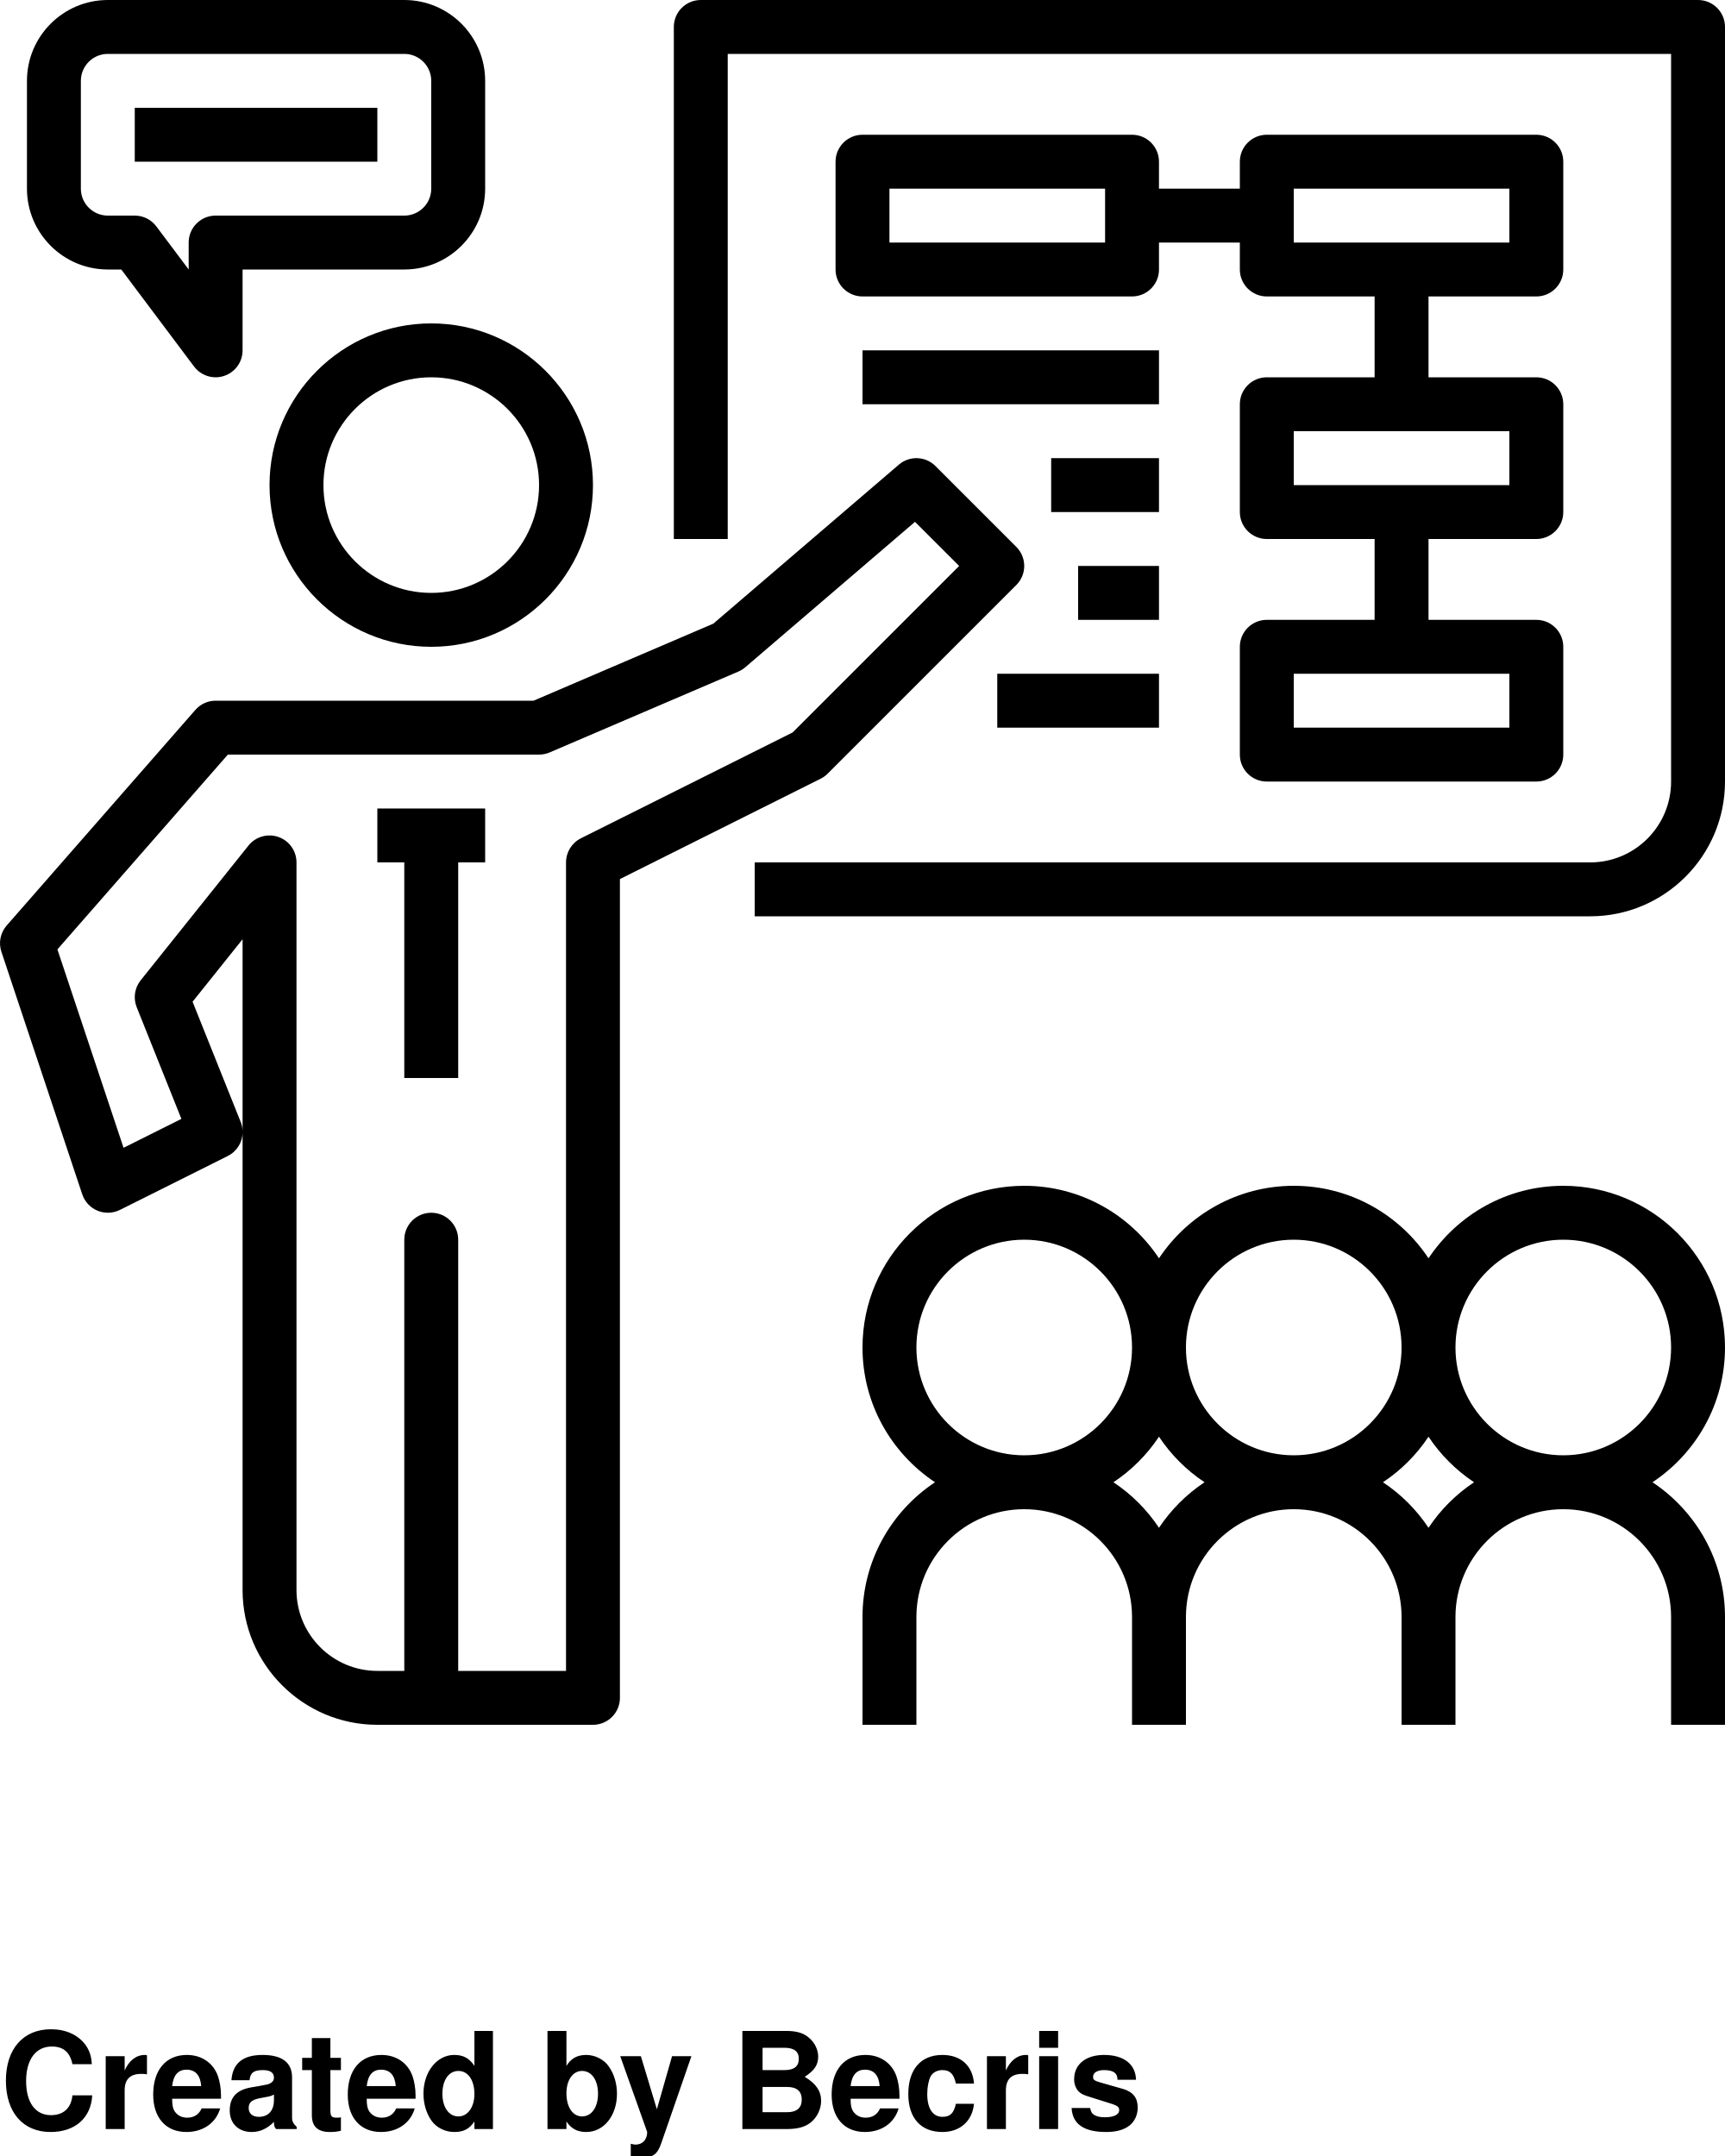
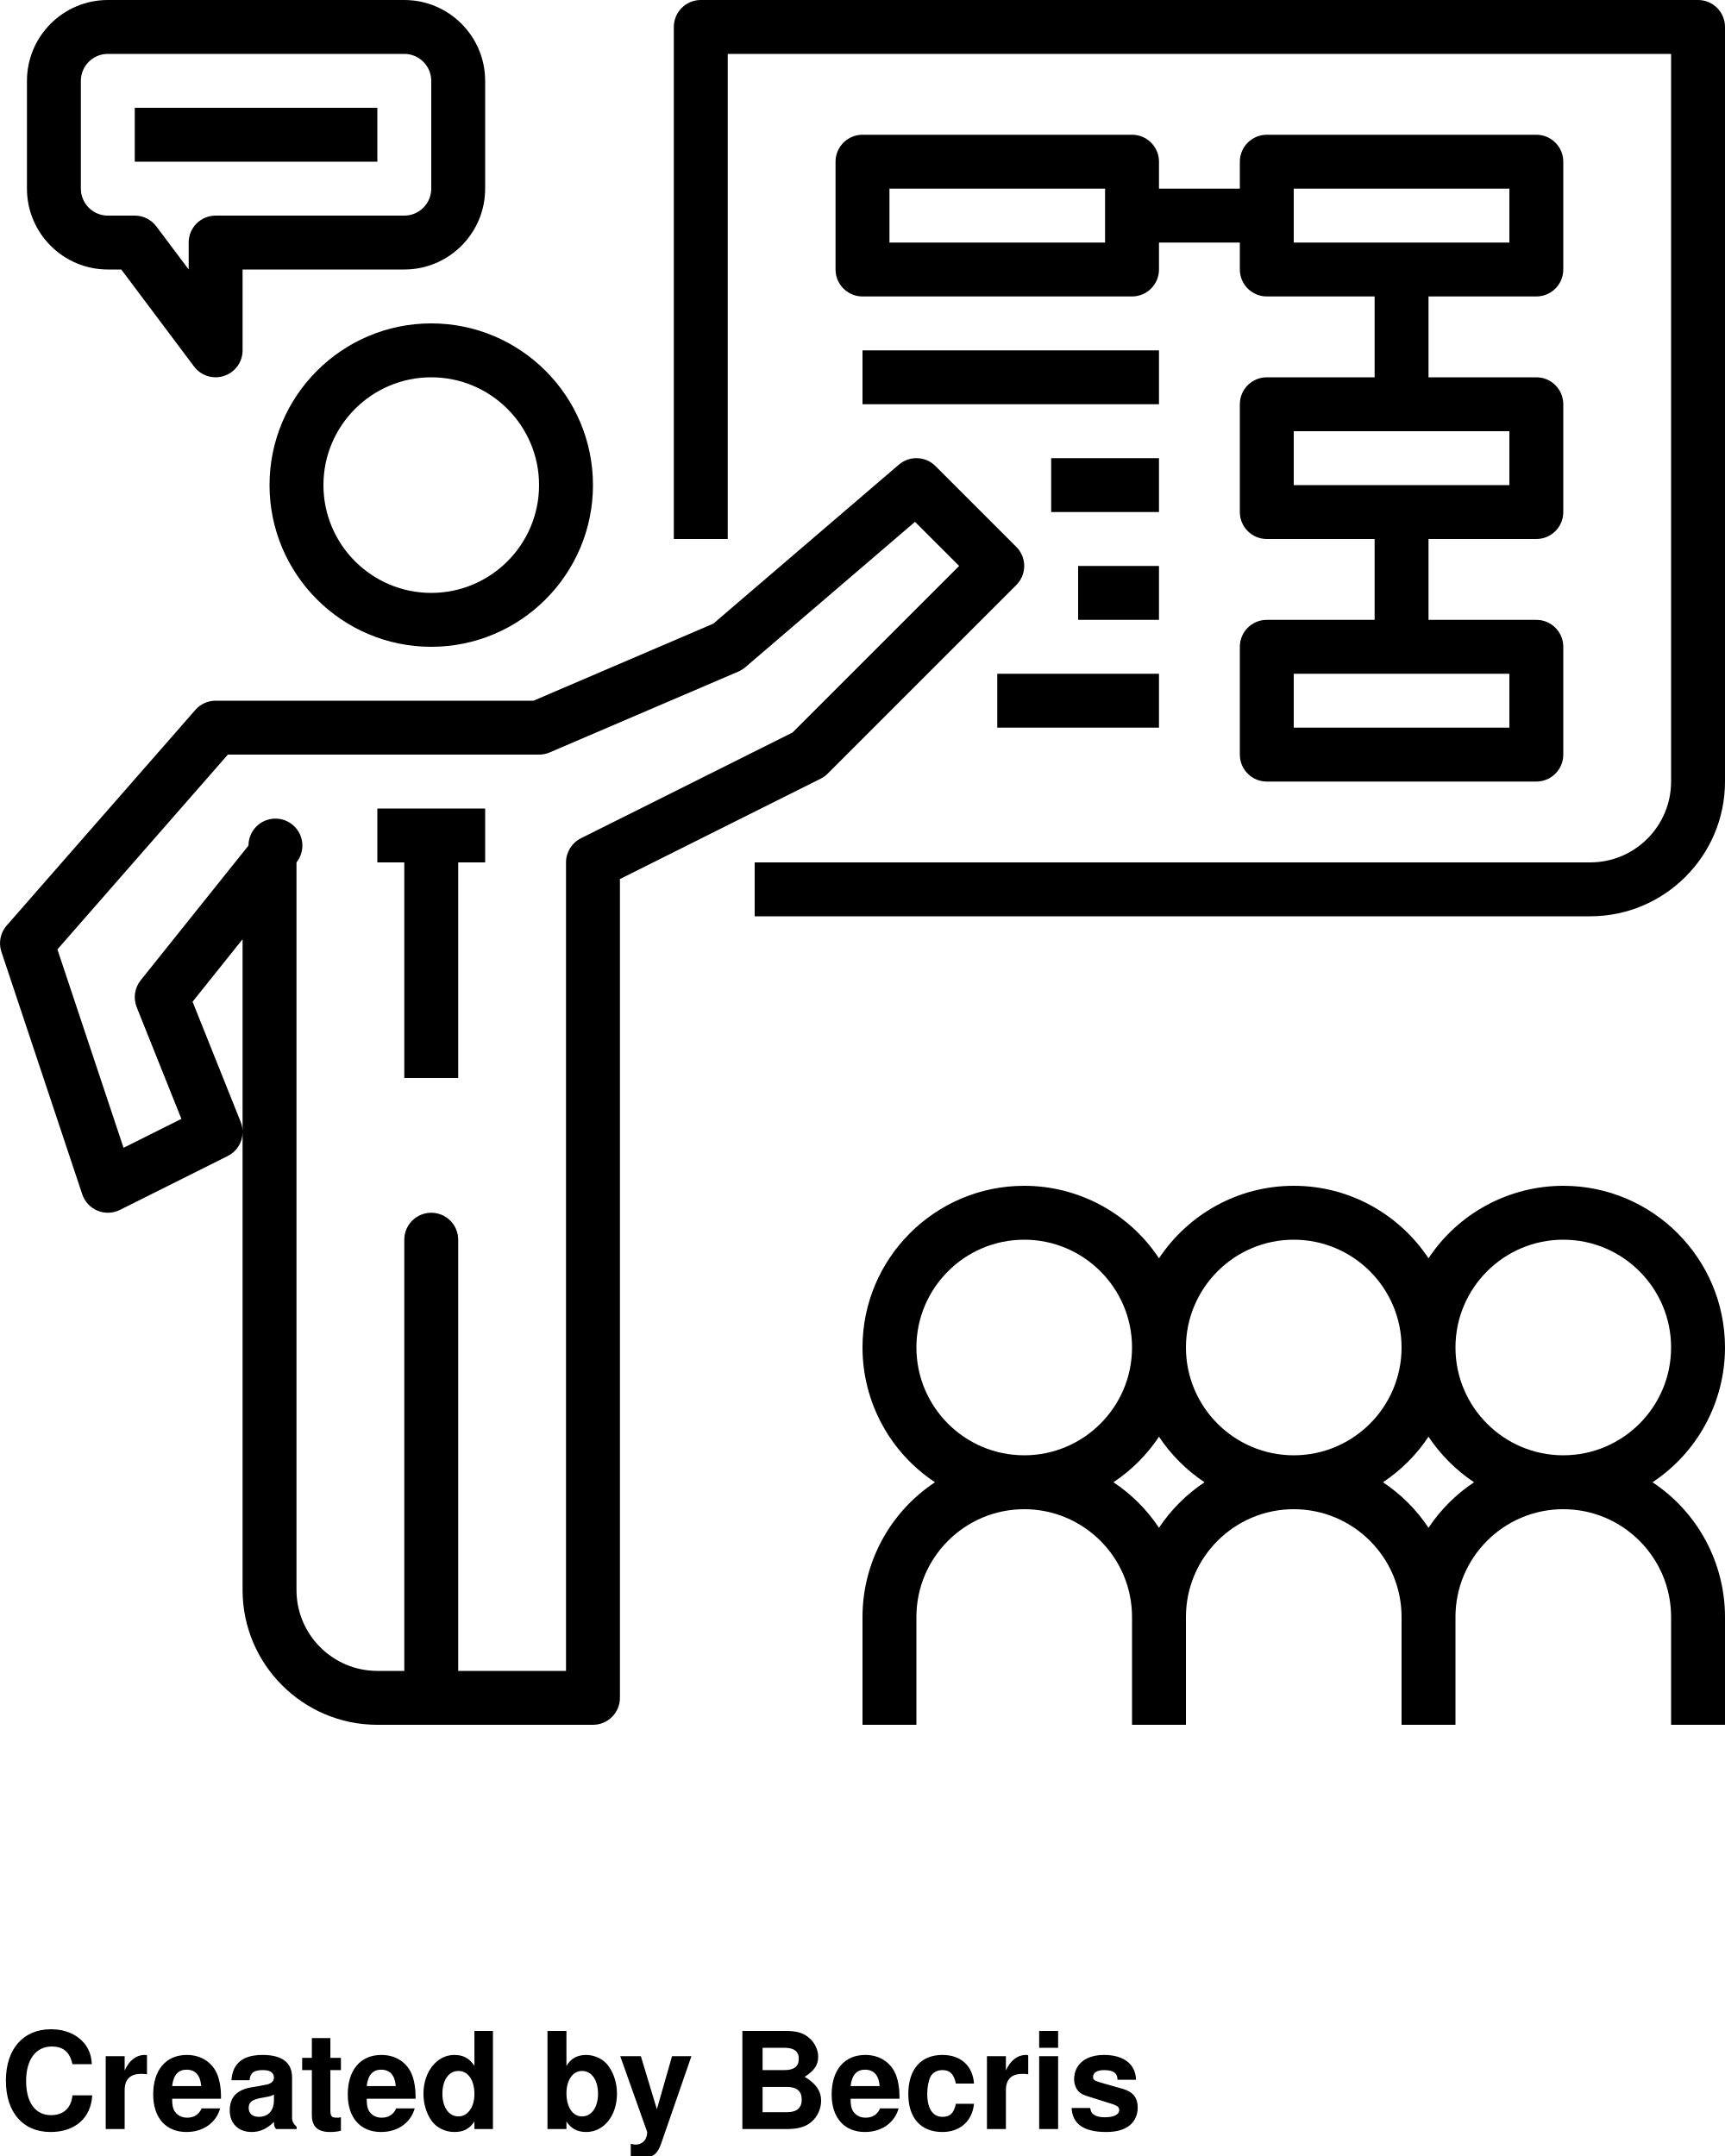
- <svg xmlns="http://www.w3.org/2000/svg" version="1.1" x="0px" y="0px" viewBox="0 0 64 80" style="enable-background:new 0 0 64 64;" xml:space="preserve">
-   <g>
-     <path d="M10,18c0,3.309,2.691,6,6,6s6-2.691,6-6s-2.691-6-6-6S10,14.691,10,18z M20,18c0,2.206-1.794,4-4,4s-4-1.794-4-4   s1.794-4,4-4S20,15.794,20,18z" />
-     <path d="M30.707,28.707l7-7c0.391-0.391,0.391-1.023,0-1.414l-3-3c-0.37-0.37-0.962-0.392-1.358-0.052l-6.884,5.9L19.795,26H8   c-0.289,0-0.562,0.124-0.752,0.342l-7,8c-0.234,0.267-0.309,0.638-0.196,0.975l3,9c0.092,0.274,0.298,0.496,0.566,0.607   c0.268,0.109,0.569,0.1,0.83-0.029l4-2C8.79,42.724,9,42.381,9,42.019V59c0,2.757,2.243,5,5,5h8c0.552,0,1-0.447,1-1V32.618   l7.447-3.724C30.544,28.847,30.631,28.783,30.707,28.707z M9,41.98c0-0.118-0.025-0.236-0.071-0.352L7.145,37.17L9,34.851V41.98z    M21.553,31.105C21.214,31.275,21,31.621,21,32v30h-4V46c0-0.553-0.448-1-1-1s-1,0.447-1,1v16h-1c-1.654,0-3-1.346-3-3V32   c0-0.425-0.268-0.803-0.669-0.943c-0.4-0.141-0.847-0.013-1.112,0.318l-4,5c-0.225,0.281-0.281,0.662-0.148,0.996l1.659,4.146   L4.584,42.59L2.13,35.228L8.454,28H20c0.135,0,0.27-0.027,0.394-0.081l7-3c0.093-0.04,0.18-0.094,0.257-0.16l6.297-5.396L35.586,21   l-6.178,6.178L21.553,31.105z" />
-     <polygon points="14,32 15,32 15,40 17,40 17,32 18,32 18,30 14,30  " />
-     <path d="M64,50c0-3.309-2.691-6-6-6c-2.086,0-3.924,1.071-5,2.69c-1.076-1.62-2.914-2.69-5-2.69s-3.924,1.071-5,2.69   c-1.076-1.62-2.914-2.69-5-2.69c-3.309,0-6,2.691-6,6c0,2.086,1.071,3.924,2.69,5c-1.62,1.076-2.69,2.914-2.69,5v4h2v-4   c0-2.206,1.794-4,4-4s4,1.794,4,4v4h2v-4c0-2.206,1.794-4,4-4s4,1.794,4,4v4h2v-4c0-2.206,1.794-4,4-4s4,1.794,4,4v4h2v-4   c0-2.086-1.071-3.924-2.69-5C62.929,53.924,64,52.086,64,50z M48,46c2.206,0,4,1.794,4,4s-1.794,4-4,4s-4-1.794-4-4   S45.795,46,48,46z M34,50c0-2.206,1.794-4,4-4s4,1.794,4,4s-1.794,4-4,4S34,52.206,34,50z M43,56.69   c-0.445-0.67-1.02-1.245-1.69-1.69c0.67-0.445,1.245-1.02,1.69-1.69c0.445,0.67,1.02,1.245,1.69,1.69   C44.02,55.445,43.445,56.02,43,56.69z M53,56.69c-0.445-0.67-1.02-1.245-1.69-1.69c0.67-0.445,1.245-1.02,1.69-1.69   c0.445,0.67,1.02,1.245,1.69,1.69C54.02,55.445,53.445,56.02,53,56.69z M58,54c-2.206,0-4-1.794-4-4s1.794-4,4-4s4,1.794,4,4   S60.206,54,58,54z" />
-     <path d="M63,0H26c-0.552,0-1,0.447-1,1v19h2V2h35v27c0,1.654-1.346,3-3,3H28v2h31c2.757,0,5-2.243,5-5V1C64,0.447,63.552,0,63,0z" />
-     <path d="M42,5H32c-0.552,0-1,0.447-1,1v4c0,0.553,0.448,1,1,1h10c0.552,0,1-0.447,1-1V9h3v1c0,0.553,0.448,1,1,1h4v3h-4   c-0.552,0-1,0.447-1,1v4c0,0.553,0.448,1,1,1h4v3h-4c-0.552,0-1,0.447-1,1v4c0,0.553,0.448,1,1,1h10c0.552,0,1-0.447,1-1v-4   c0-0.553-0.448-1-1-1h-4v-3h4c0.552,0,1-0.447,1-1v-4c0-0.553-0.448-1-1-1h-4v-3h4c0.552,0,1-0.447,1-1V6c0-0.553-0.448-1-1-1H47   c-0.552,0-1,0.447-1,1v1h-3V6C43,5.447,42.552,5,42,5z M41,9h-8V7h8V9z M56,27h-8v-2h8V27z M56,18h-8v-2h8V18z M48,7h8v2h-8V7z" />
-     <rect x="32" y="13" width="11" height="2" />
-     <rect x="39" y="17" width="4" height="2" />
-     <rect x="40" y="21" width="3" height="2" />
-     <rect x="37" y="25" width="6" height="2" />
-     <path d="M4,10h0.5l2.7,3.6C7.393,13.856,7.691,14,8,14c0.105,0,0.212-0.017,0.316-0.052C8.725,13.812,9,13.431,9,13v-3h6   c1.654,0,3-1.346,3-3V3c0-1.654-1.346-3-3-3H4C2.346,0,1,1.346,1,3v4C1,8.654,2.346,10,4,10z M3,3c0-0.552,0.449-1,1-1h11   c0.551,0,1,0.448,1,1v4c0,0.552-0.449,1-1,1H8C7.448,8,7,8.447,7,9v1L5.8,8.4C5.611,8.148,5.315,8,5,8H4C3.449,8,3,7.552,3,7V3z" />
-     <rect x="5" y="4" width="9" height="2" />
-   </g>
-   <text x="0" y="79" fill="#000000" font-size="5px" font-weight="bold" font-family="'Helvetica Neue', Helvetica, Arial-Unicode, Arial, Sans-serif">Created by Becris</text>
-   <text x="0" y="84" fill="#000000" font-size="5px" font-weight="bold" font-family="'Helvetica Neue', Helvetica, Arial-Unicode, Arial, Sans-serif">from the Noun Project</text>
+ <svg xmlns="http://www.w3.org/2000/svg" viewBox="0 0 64 80">
+   <path d="M10 18c0 3.309 2.691 6 6 6s6-2.691 6-6-2.691-6-6-6-6 2.691-6 6zm10 0c0 2.206-1.794 4-4 4s-4-1.794-4-4 1.794-4 4-4 4 1.794 4 4z" />
+   <path d="M30.707 28.707l7-7a.999.999 0 0 0 0-1.414l-3-3a1 1 0 0 0-1.358-.052l-6.884 5.9L19.795 26H8a.995.995 0 0 0-.752.342l-7 8a.998.998 0 0 0-.196.975l3 9a1.002 1.002 0 0 0 1.396.578l4-2A.987.987 0 0 0 9 42.019V59c0 2.757 2.243 5 5 5h8a1 1 0 0 0 1-1V32.618l7.447-3.724a.962.962 0 0 0 .26-.187zM9 41.98a.953.953 0 0 0-.071-.352L7.145 37.17 9 34.851v7.129zm12.553-10.875c-.339.17-.553.516-.553.895v30h-4V46a1 1 0 1 0-2 0v16h-1c-1.654 0-3-1.346-3-3V32a1 1 0 1 0-1.781-.625l-4 5a1.002 1.002 0 0 0-.148.996l1.659 4.146-2.146 1.073-2.454-7.362L8.454 28H20c.135 0 .27-.027.394-.081l7-3c.093-.04.18-.094.257-.16l6.297-5.396L35.586 21l-6.178 6.178-7.855 3.927z" />
+   <path d="M14 32h1v8h2v-8h1v-2h-4zm50 18c0-3.309-2.691-6-6-6a5.998 5.998 0 0 0-5 2.69C51.924 45.07 50.086 44 48 44s-3.924 1.071-5 2.69A5.996 5.996 0 0 0 38 44c-3.309 0-6 2.691-6 6a5.998 5.998 0 0 0 2.69 5A5.996 5.996 0 0 0 32 60v4h2v-4c0-2.206 1.794-4 4-4s4 1.794 4 4v4h2v-4c0-2.206 1.794-4 4-4s4 1.794 4 4v4h2v-4c0-2.206 1.794-4 4-4s4 1.794 4 4v4h2v-4a5.998 5.998 0 0 0-2.69-5A5.998 5.998 0 0 0 64 50zm-16-4c2.206 0 4 1.794 4 4s-1.794 4-4 4-4-1.794-4-4 1.795-4 4-4zm-14 4c0-2.206 1.794-4 4-4s4 1.794 4 4-1.794 4-4 4-4-1.794-4-4zm9 6.69A6.044 6.044 0 0 0 41.31 55 6.044 6.044 0 0 0 43 53.31 6.044 6.044 0 0 0 44.69 55 6.044 6.044 0 0 0 43 56.69zm10 0A6.044 6.044 0 0 0 51.31 55 6.044 6.044 0 0 0 53 53.31 6.044 6.044 0 0 0 54.69 55 6.044 6.044 0 0 0 53 56.69zM58 54c-2.206 0-4-1.794-4-4s1.794-4 4-4 4 1.794 4 4-1.794 4-4 4zm5-54H26a1 1 0 0 0-1 1v19h2V2h35v27c0 1.654-1.346 3-3 3H28v2h31c2.757 0 5-2.243 5-5V1a1 1 0 0 0-1-1z" />
+   <path d="M42 5H32a1 1 0 0 0-1 1v4a1 1 0 0 0 1 1h10a1 1 0 0 0 1-1V9h3v1a1 1 0 0 0 1 1h4v3h-4a1 1 0 0 0-1 1v4a1 1 0 0 0 1 1h4v3h-4a1 1 0 0 0-1 1v4a1 1 0 0 0 1 1h10a1 1 0 0 0 1-1v-4a1 1 0 0 0-1-1h-4v-3h4a1 1 0 0 0 1-1v-4a1 1 0 0 0-1-1h-4v-3h4a1 1 0 0 0 1-1V6a1 1 0 0 0-1-1H47a1 1 0 0 0-1 1v1h-3V6a1 1 0 0 0-1-1zm-1 4h-8V7h8v2zm15 18h-8v-2h8v2zm0-9h-8v-2h8v2zM48 7h8v2h-8V7z" />
+   <path d="M32 13h11v2H32zm7 4h4v2h-4zm1 4h3v2h-3zm-3 4h6v2h-6zM4 10h.5l2.7 3.6a1.002 1.002 0 0 0 1.116.348A.998.998 0 0 0 9 13v-3h6c1.654 0 3-1.346 3-3V3c0-1.654-1.346-3-3-3H4C2.346 0 1 1.346 1 3v4c0 1.654 1.346 3 3 3zM3 3c0-.552.449-1 1-1h11c.551 0 1 .448 1 1v4c0 .552-.449 1-1 1H8a1 1 0 0 0-1 1v1L5.8 8.4A1 1 0 0 0 5 8H4c-.551 0-1-.448-1-1V3z" />
+   <path d="M5 4h9v2H5z" />
+   <text y="79" font-size="5" font-weight="bold" font-family="'Helvetica Neue', Helvetica, Arial-Unicode, Arial, Sans-serif">Created by Becris</text>
+   <text y="84" font-size="5" font-weight="bold" font-family="'Helvetica Neue', Helvetica, Arial-Unicode, Arial, Sans-serif">from the Noun Project</text>
</svg>
